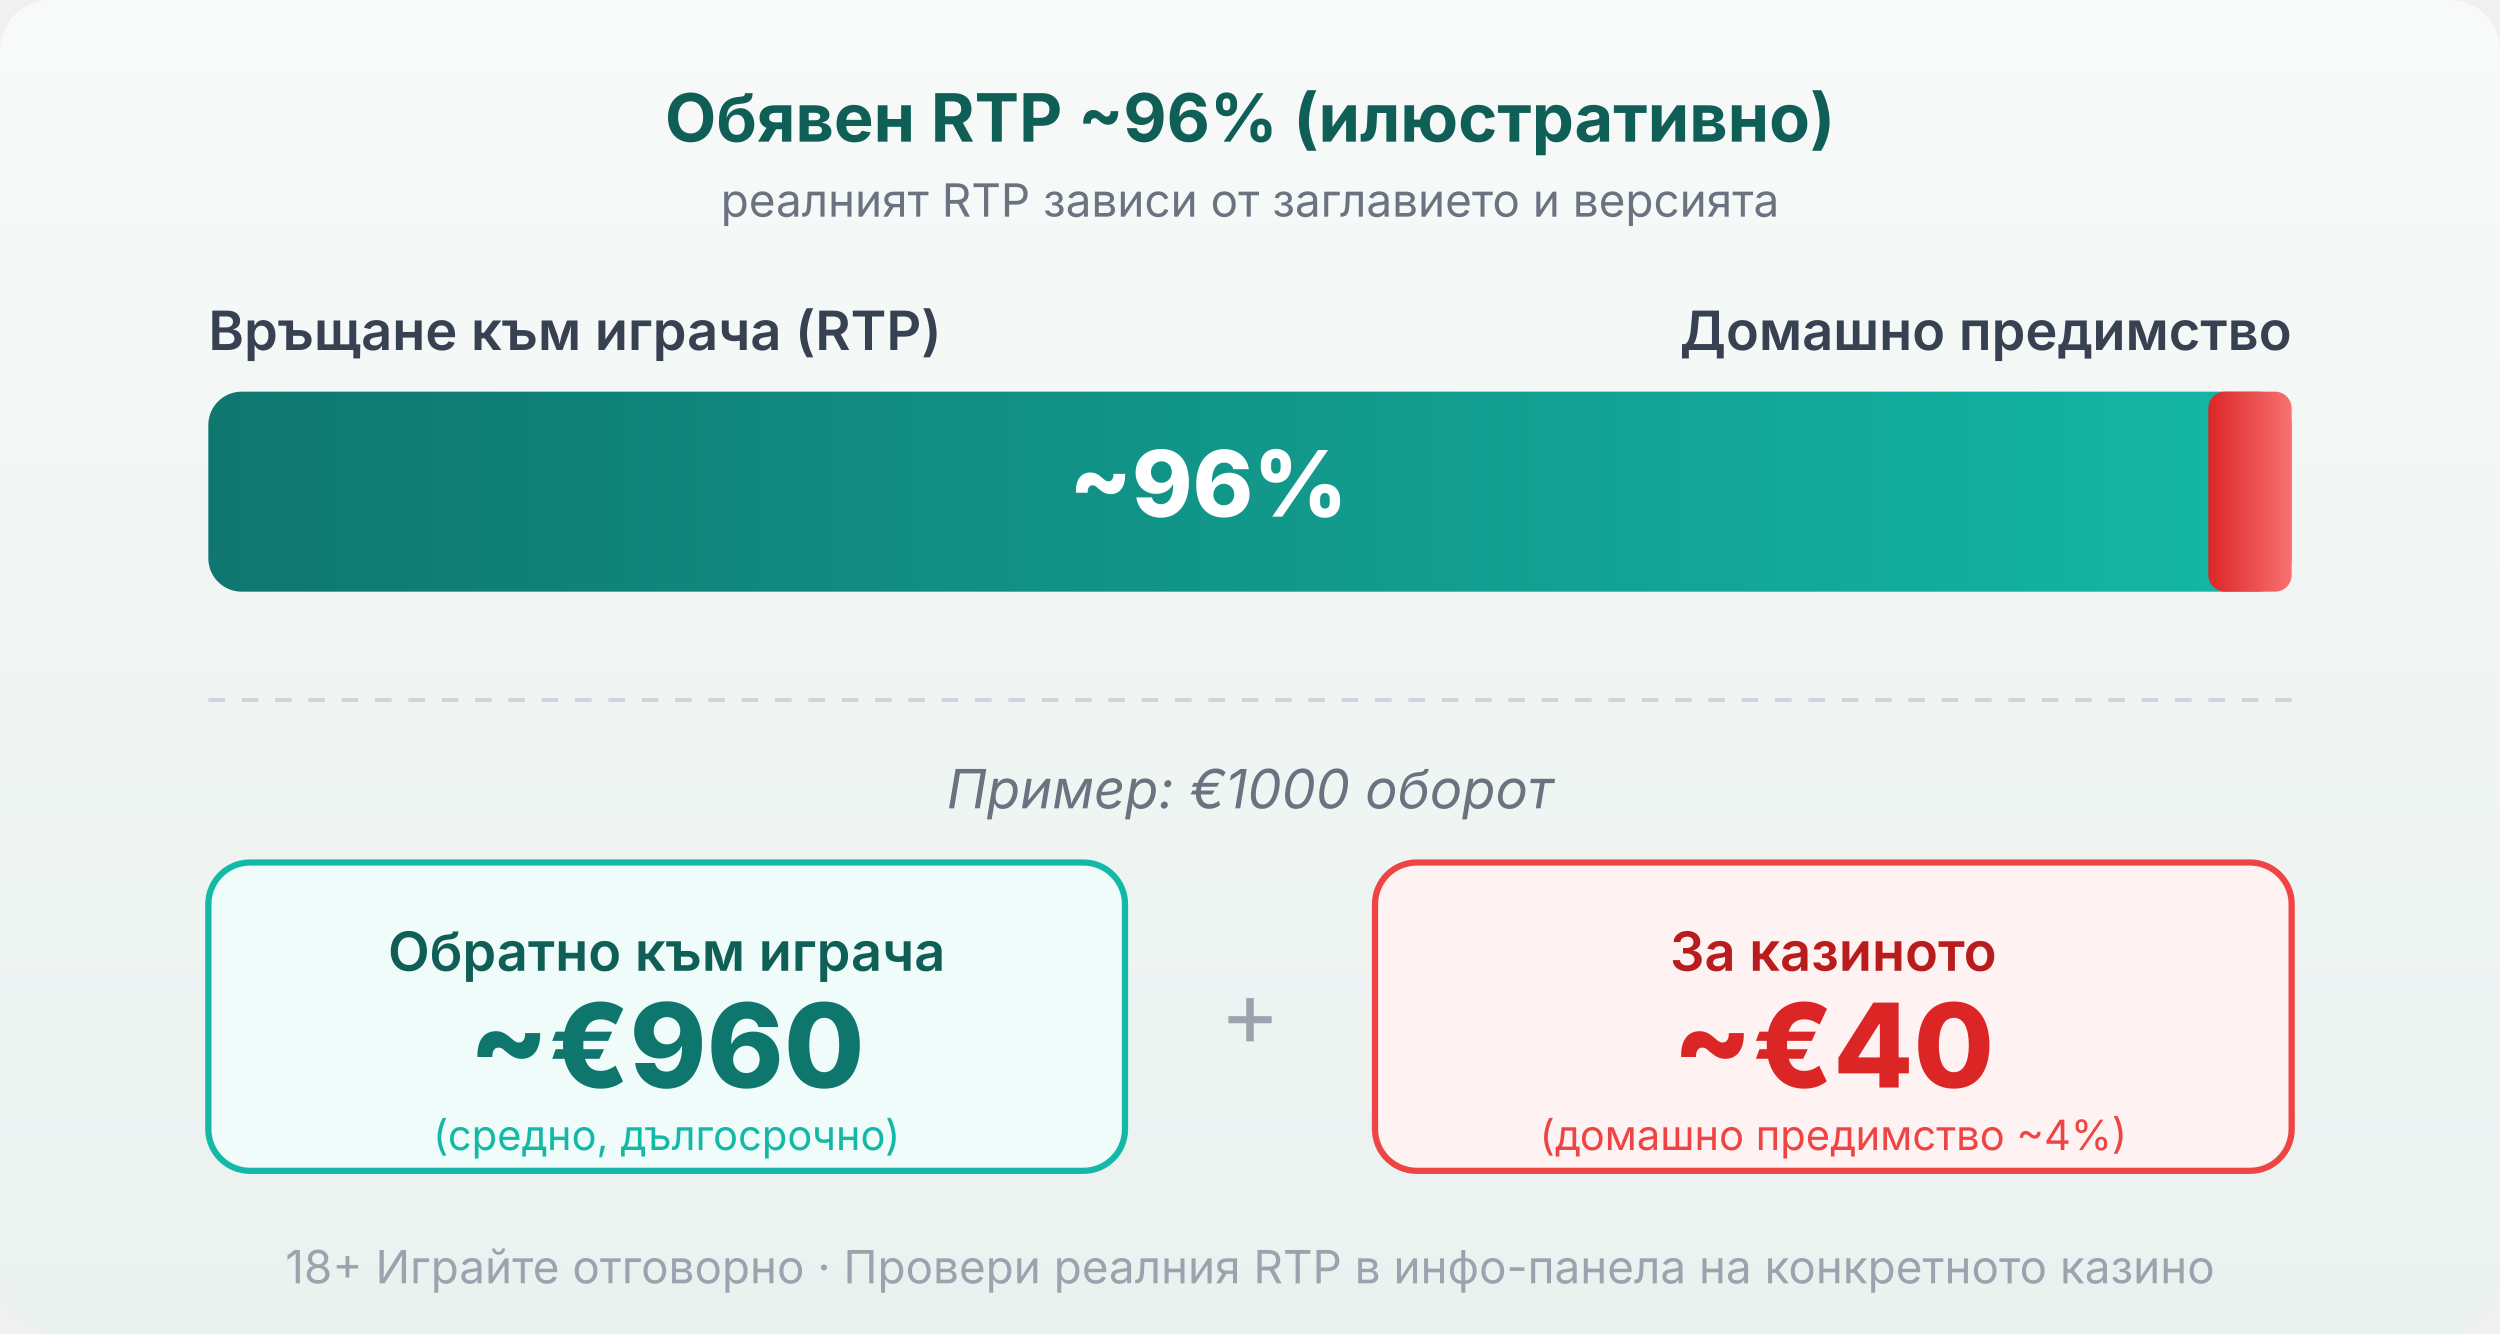
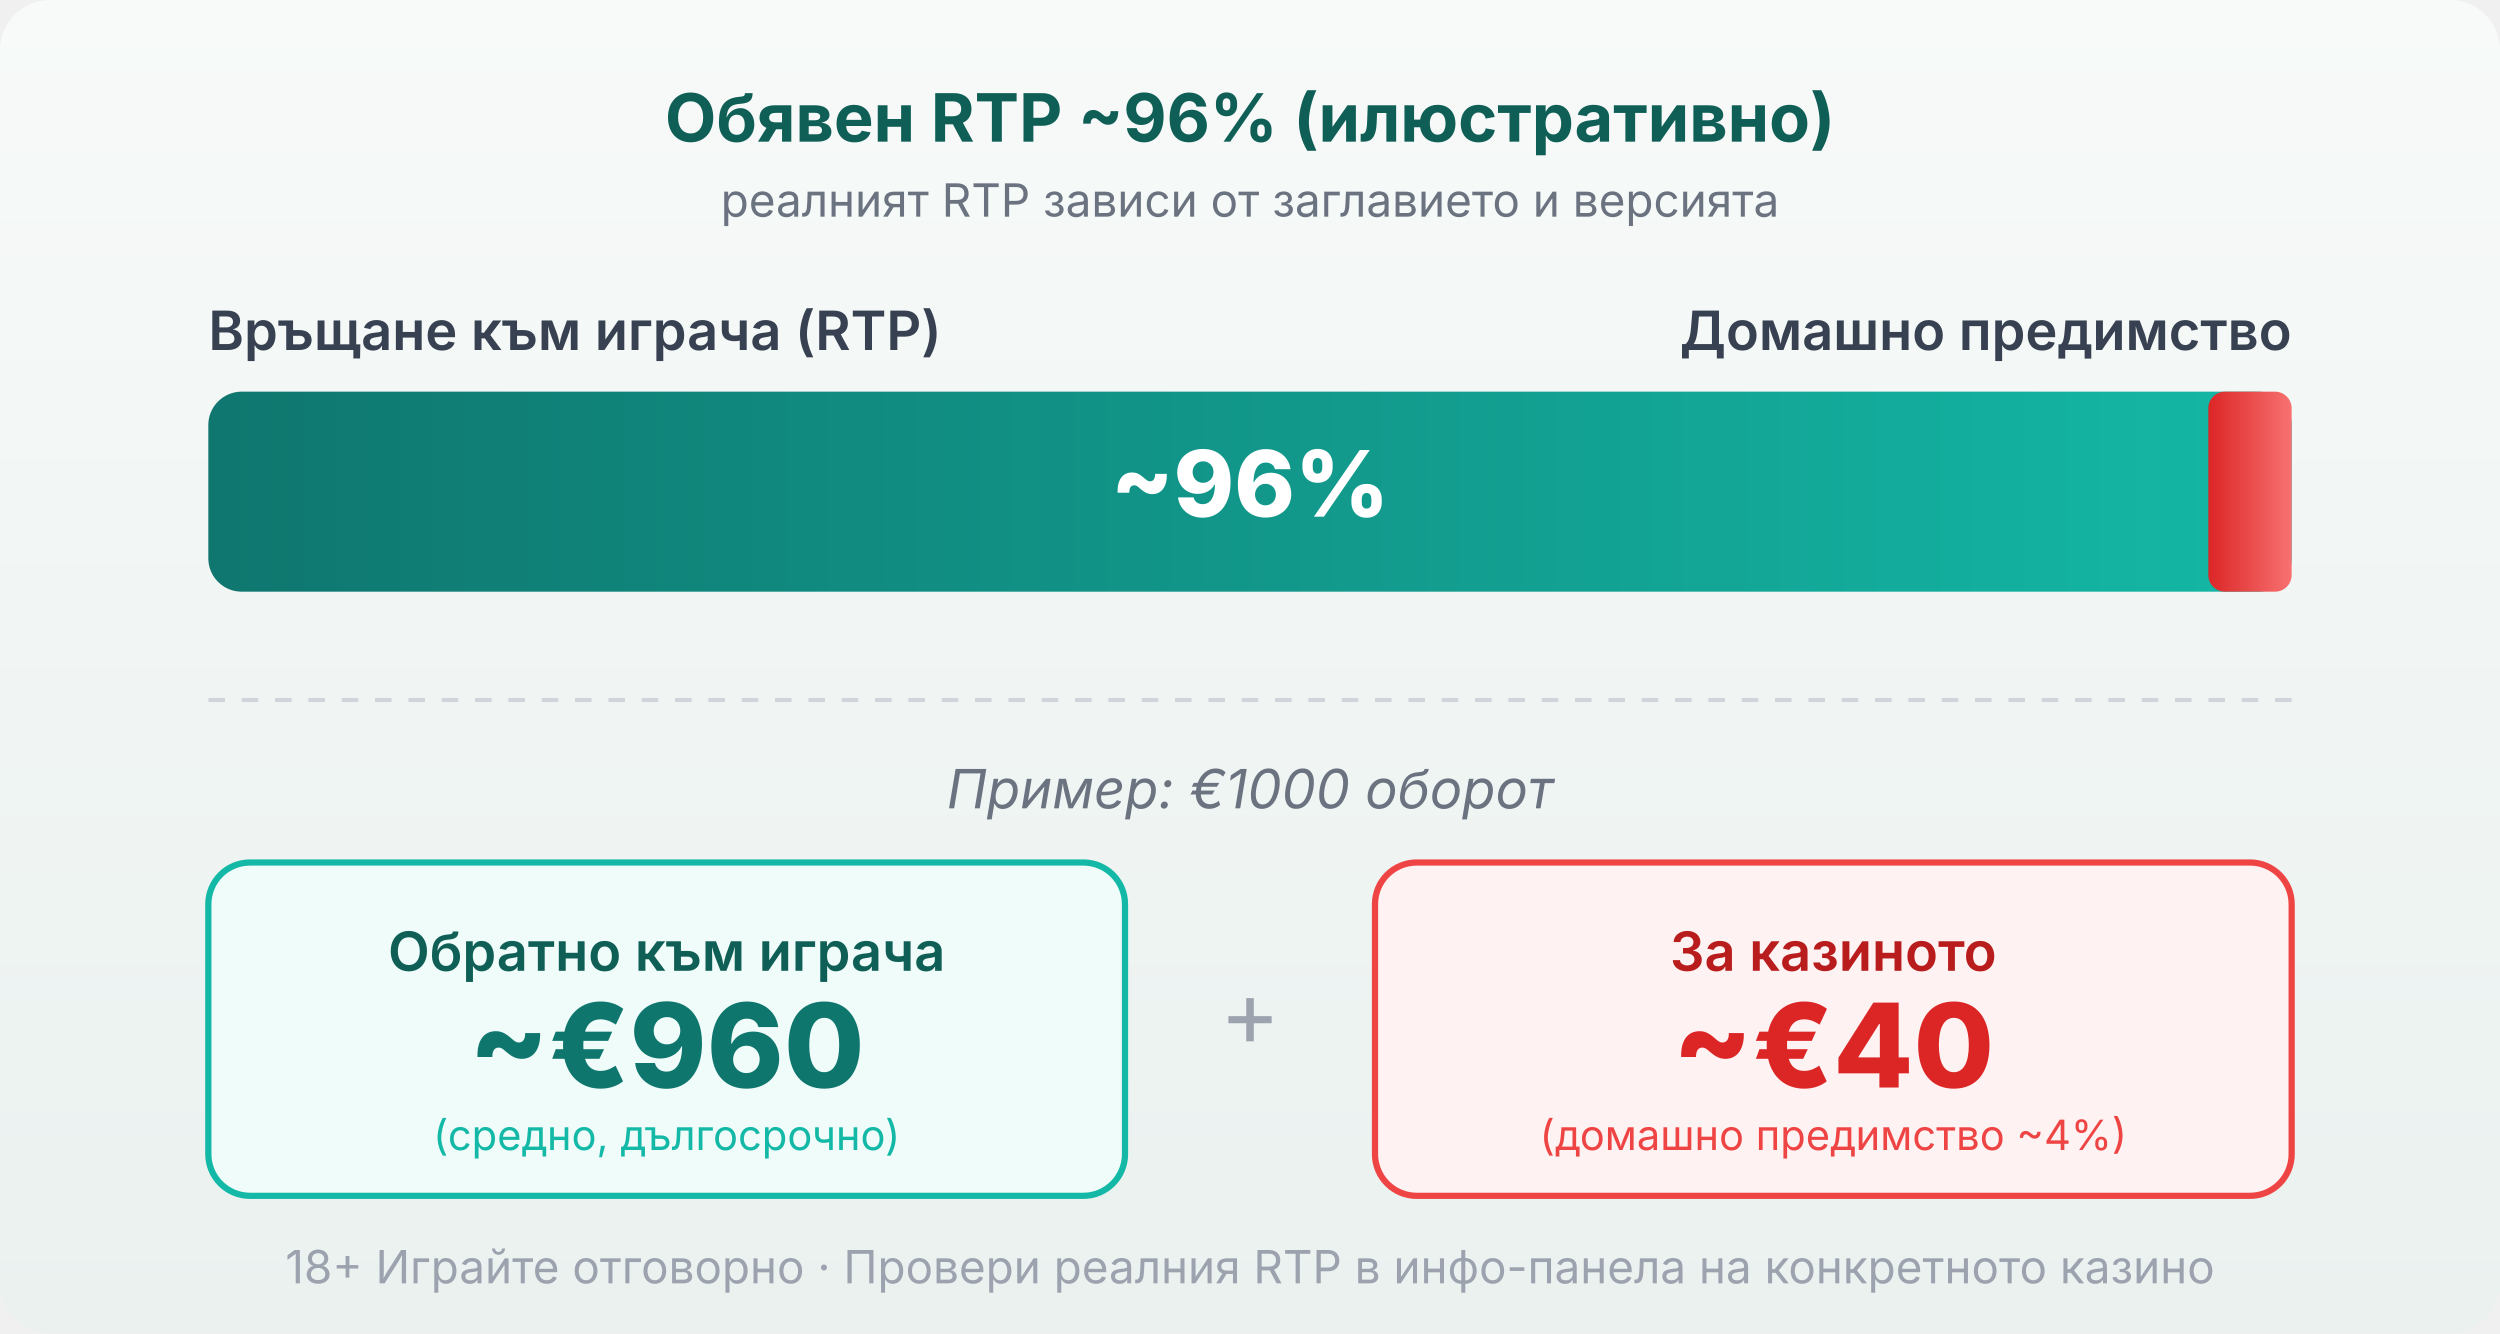
<svg xmlns="http://www.w3.org/2000/svg" viewBox="0 0 600 320" width="600" height="320" role="img" aria-label="Илюстративно: обявен RTP около 96% и домашно предимство около 4%; при 1000 евро оборот средно 960 евро се връщат на играча, 40 евро остават за казиното; реалната стойност зависи от заглавието и версията">
  <defs>
    <linearGradient id="bg" x1="0" y1="0" x2="0" y2="1">
      <stop offset="0%" stop-color="#f7faf9" />
      <stop offset="100%" stop-color="#eaf1ef" />
    </linearGradient>
    <linearGradient id="playerBar" x1="0" y1="0" x2="1" y2="0">
      <stop offset="0%" stop-color="#0f766e" />
      <stop offset="100%" stop-color="#14b8a6" />
    </linearGradient>
    <linearGradient id="houseBar" x1="0" y1="0" x2="1" y2="0">
      <stop offset="0%" stop-color="#dc2626" />
      <stop offset="100%" stop-color="#f87171" />
    </linearGradient>
  </defs>
  <rect width="600" height="320" rx="12" ry="12" fill="url(#bg)" />
  <text x="300" y="34" font-family="system-ui, -apple-system, sans-serif" font-size="16" font-weight="700" fill="#0f5f57" text-anchor="middle">Обявен RTP ~96% (илюстративно)</text>
  <text x="300" y="52" font-family="system-ui, -apple-system, sans-serif" font-size="11" fill="#6b7280" text-anchor="middle">реалният RTP зависи от заглавието и версията</text>
  <text x="50" y="84" font-family="system-ui, -apple-system, sans-serif" font-size="13" fill="#374151" font-weight="600">Връщане към играча (RTP)</text>
  <text x="550" y="84" font-family="system-ui, -apple-system, sans-serif" font-size="13" fill="#374151" font-weight="600" text-anchor="end">Домашно предимство</text>
  <rect x="50" y="94" width="500" height="48" rx="8" fill="#e5e7eb" />
  <rect x="50" y="94" width="500" height="48" rx="8" fill="url(#playerBar)" />
  <rect x="530" y="94" width="20" height="48" rx="4" fill="url(#houseBar)" />
-   <text x="290" y="124" font-family="system-ui, -apple-system, sans-serif" font-size="22" font-weight="800" fill="#ffffff" text-anchor="middle">~96%</text>
+   <text x="300" y="124" font-family="system-ui, -apple-system, sans-serif" font-size="22" font-weight="800" fill="#ffffff" text-anchor="middle">~96%</text>
  <line x1="50" y1="168" x2="550" y2="168" stroke="#d1d5db" stroke-width="1" stroke-dasharray="4,4" />
  <text x="300" y="194" font-family="system-ui, -apple-system, sans-serif" font-size="13" fill="#6b7280" text-anchor="middle" font-style="italic">Пример: €1000 оборот</text>
-   <rect x="50" y="207" width="220" height="74" rx="10" fill="#effcfa" stroke="#14b8a6" stroke-width="1.5" />
+   <rect x="50" y="207" width="220" height="80" rx="10" fill="#effcfa" stroke="#14b8a6" stroke-width="1.5" />
  <text x="160" y="233" font-family="system-ui, -apple-system, sans-serif" font-size="13" fill="#0f5f57" text-anchor="middle" font-weight="600">Обратно към играча</text>
  <text x="160" y="261" font-family="system-ui, -apple-system, sans-serif" font-size="28" font-weight="800" fill="#0f766e" text-anchor="middle">~€960</text>
  <text x="160" y="276" font-family="system-ui, -apple-system, sans-serif" font-size="10" fill="#14b8a6" text-anchor="middle">(средно, дългосрочно)</text>
-   <rect x="330" y="207" width="220" height="74" rx="10" fill="#fef2f2" stroke="#ef4444" stroke-width="1.5" />
+   <rect x="330" y="207" width="220" height="80" rx="10" fill="#fef2f2" stroke="#ef4444" stroke-width="1.5" />
  <text x="440" y="233" font-family="system-ui, -apple-system, sans-serif" font-size="13" fill="#b91c1c" text-anchor="middle" font-weight="600">За казиното</text>
  <text x="440" y="261" font-family="system-ui, -apple-system, sans-serif" font-size="28" font-weight="800" fill="#dc2626" text-anchor="middle">~€40</text>
  <text x="440" y="276" font-family="system-ui, -apple-system, sans-serif" font-size="10" fill="#ef4444" text-anchor="middle">(домашно предимство ~4%)</text>
  <text x="300" y="251" font-family="system-ui, -apple-system, sans-serif" font-size="22" fill="#9ca3af" text-anchor="middle">+</text>
  <text x="300" y="308" font-family="system-ui, -apple-system, sans-serif" font-size="11" fill="#9ca3af" text-anchor="middle">18+ Играйте отговорно · Провери реалния RTP в инфо-панела на конкретното казино</text>
</svg>
